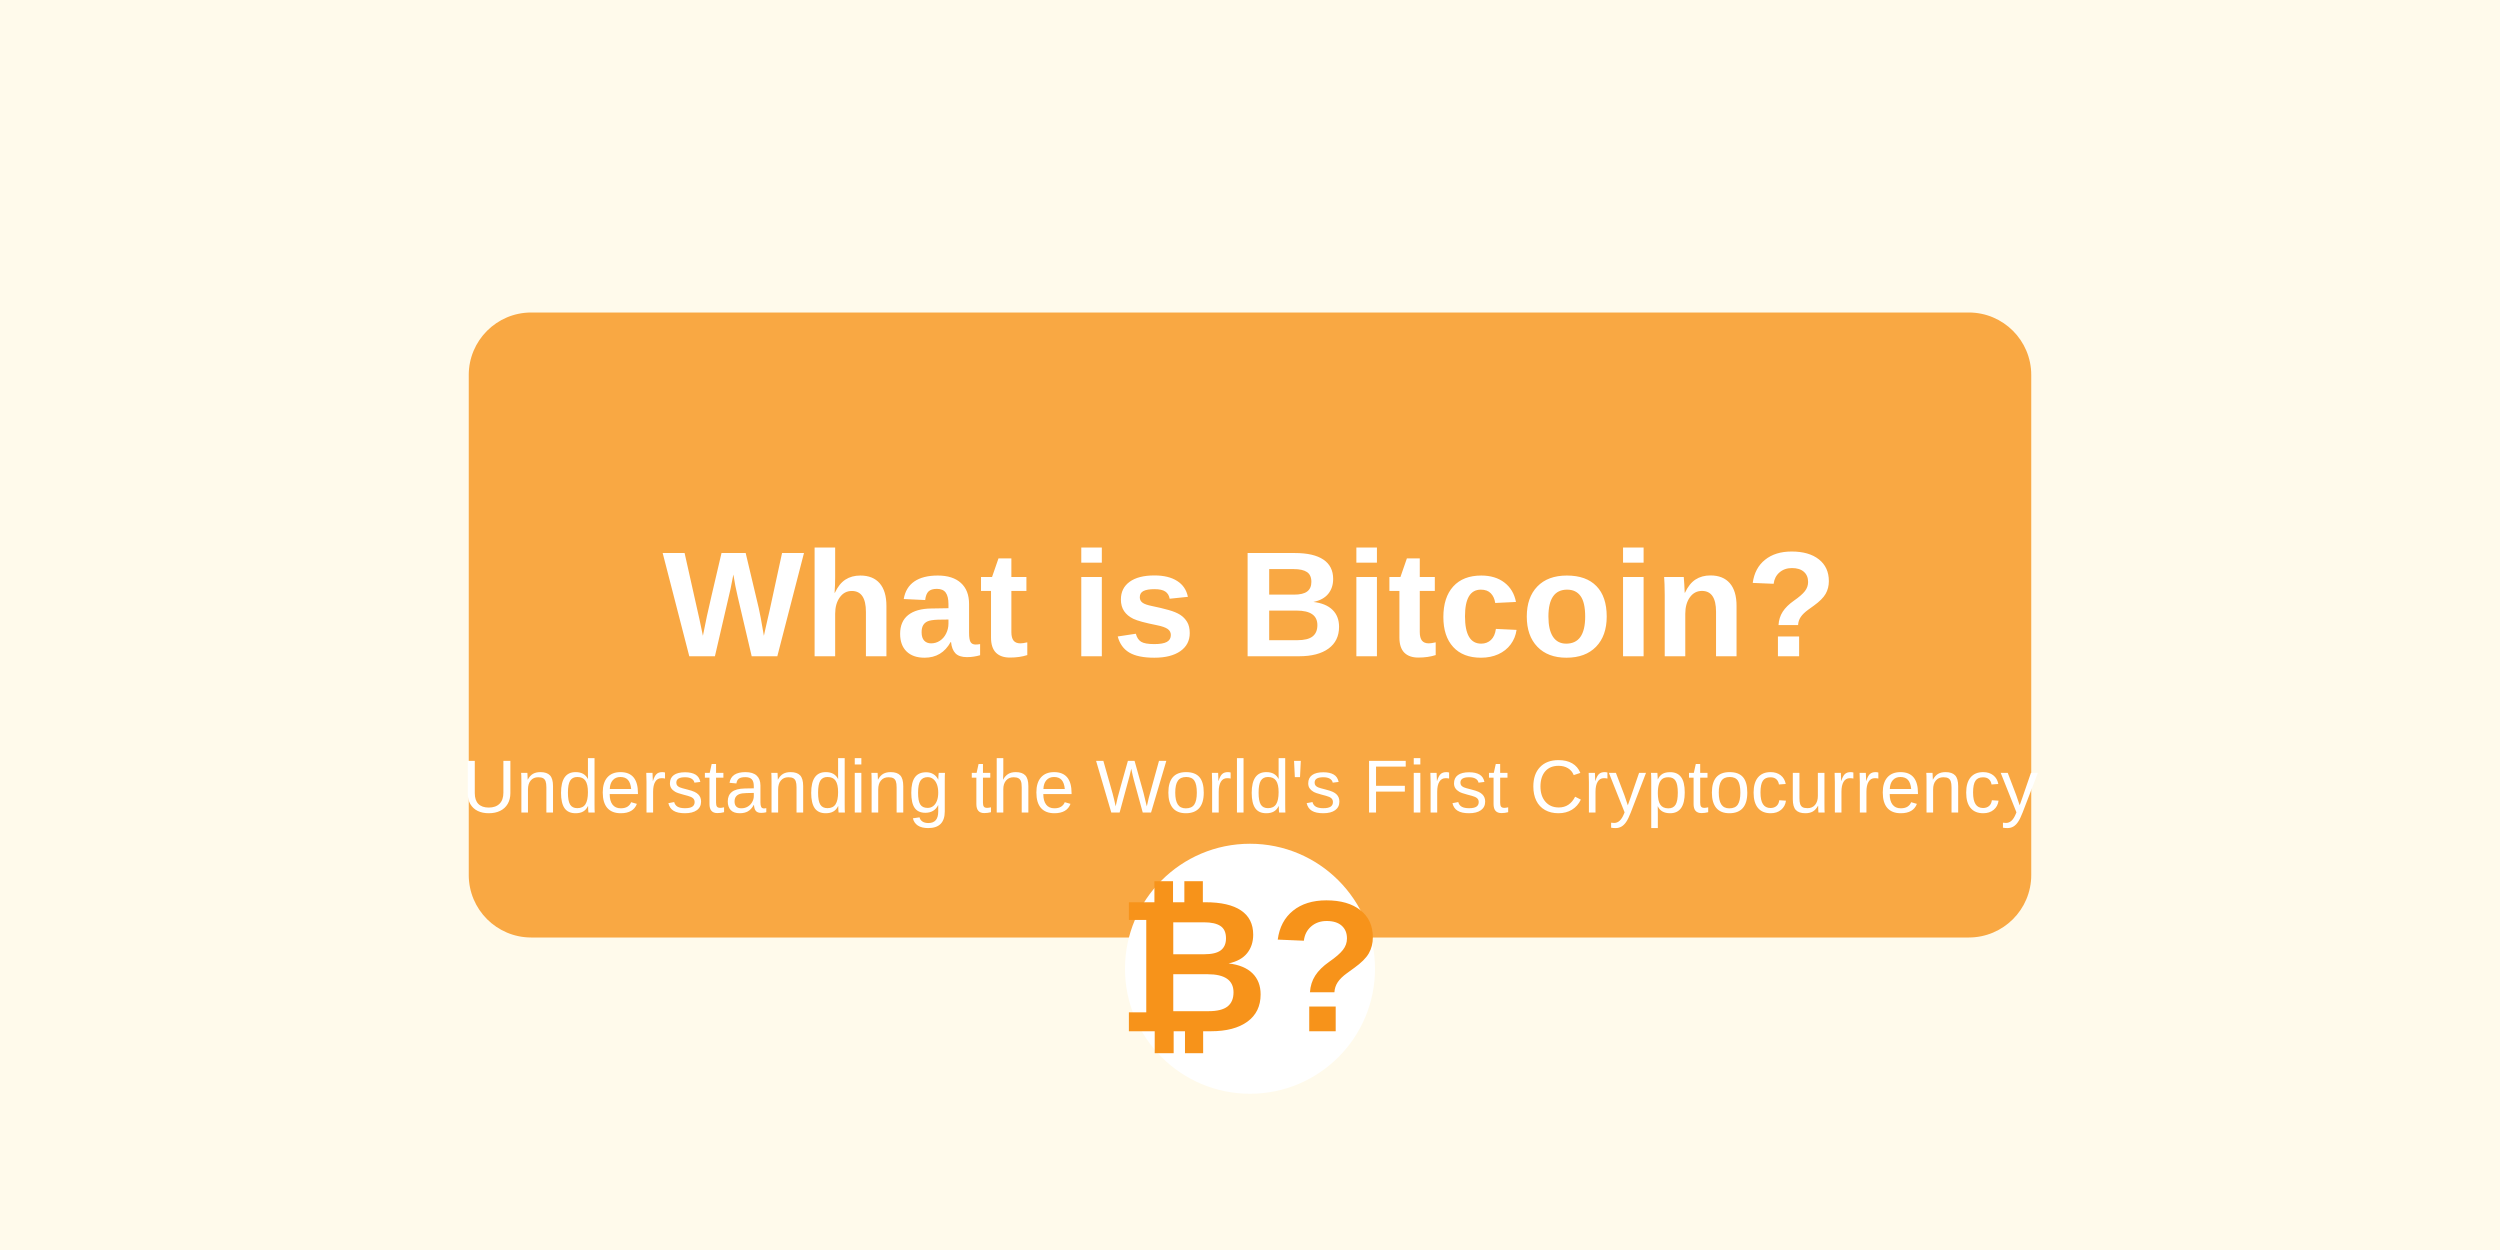
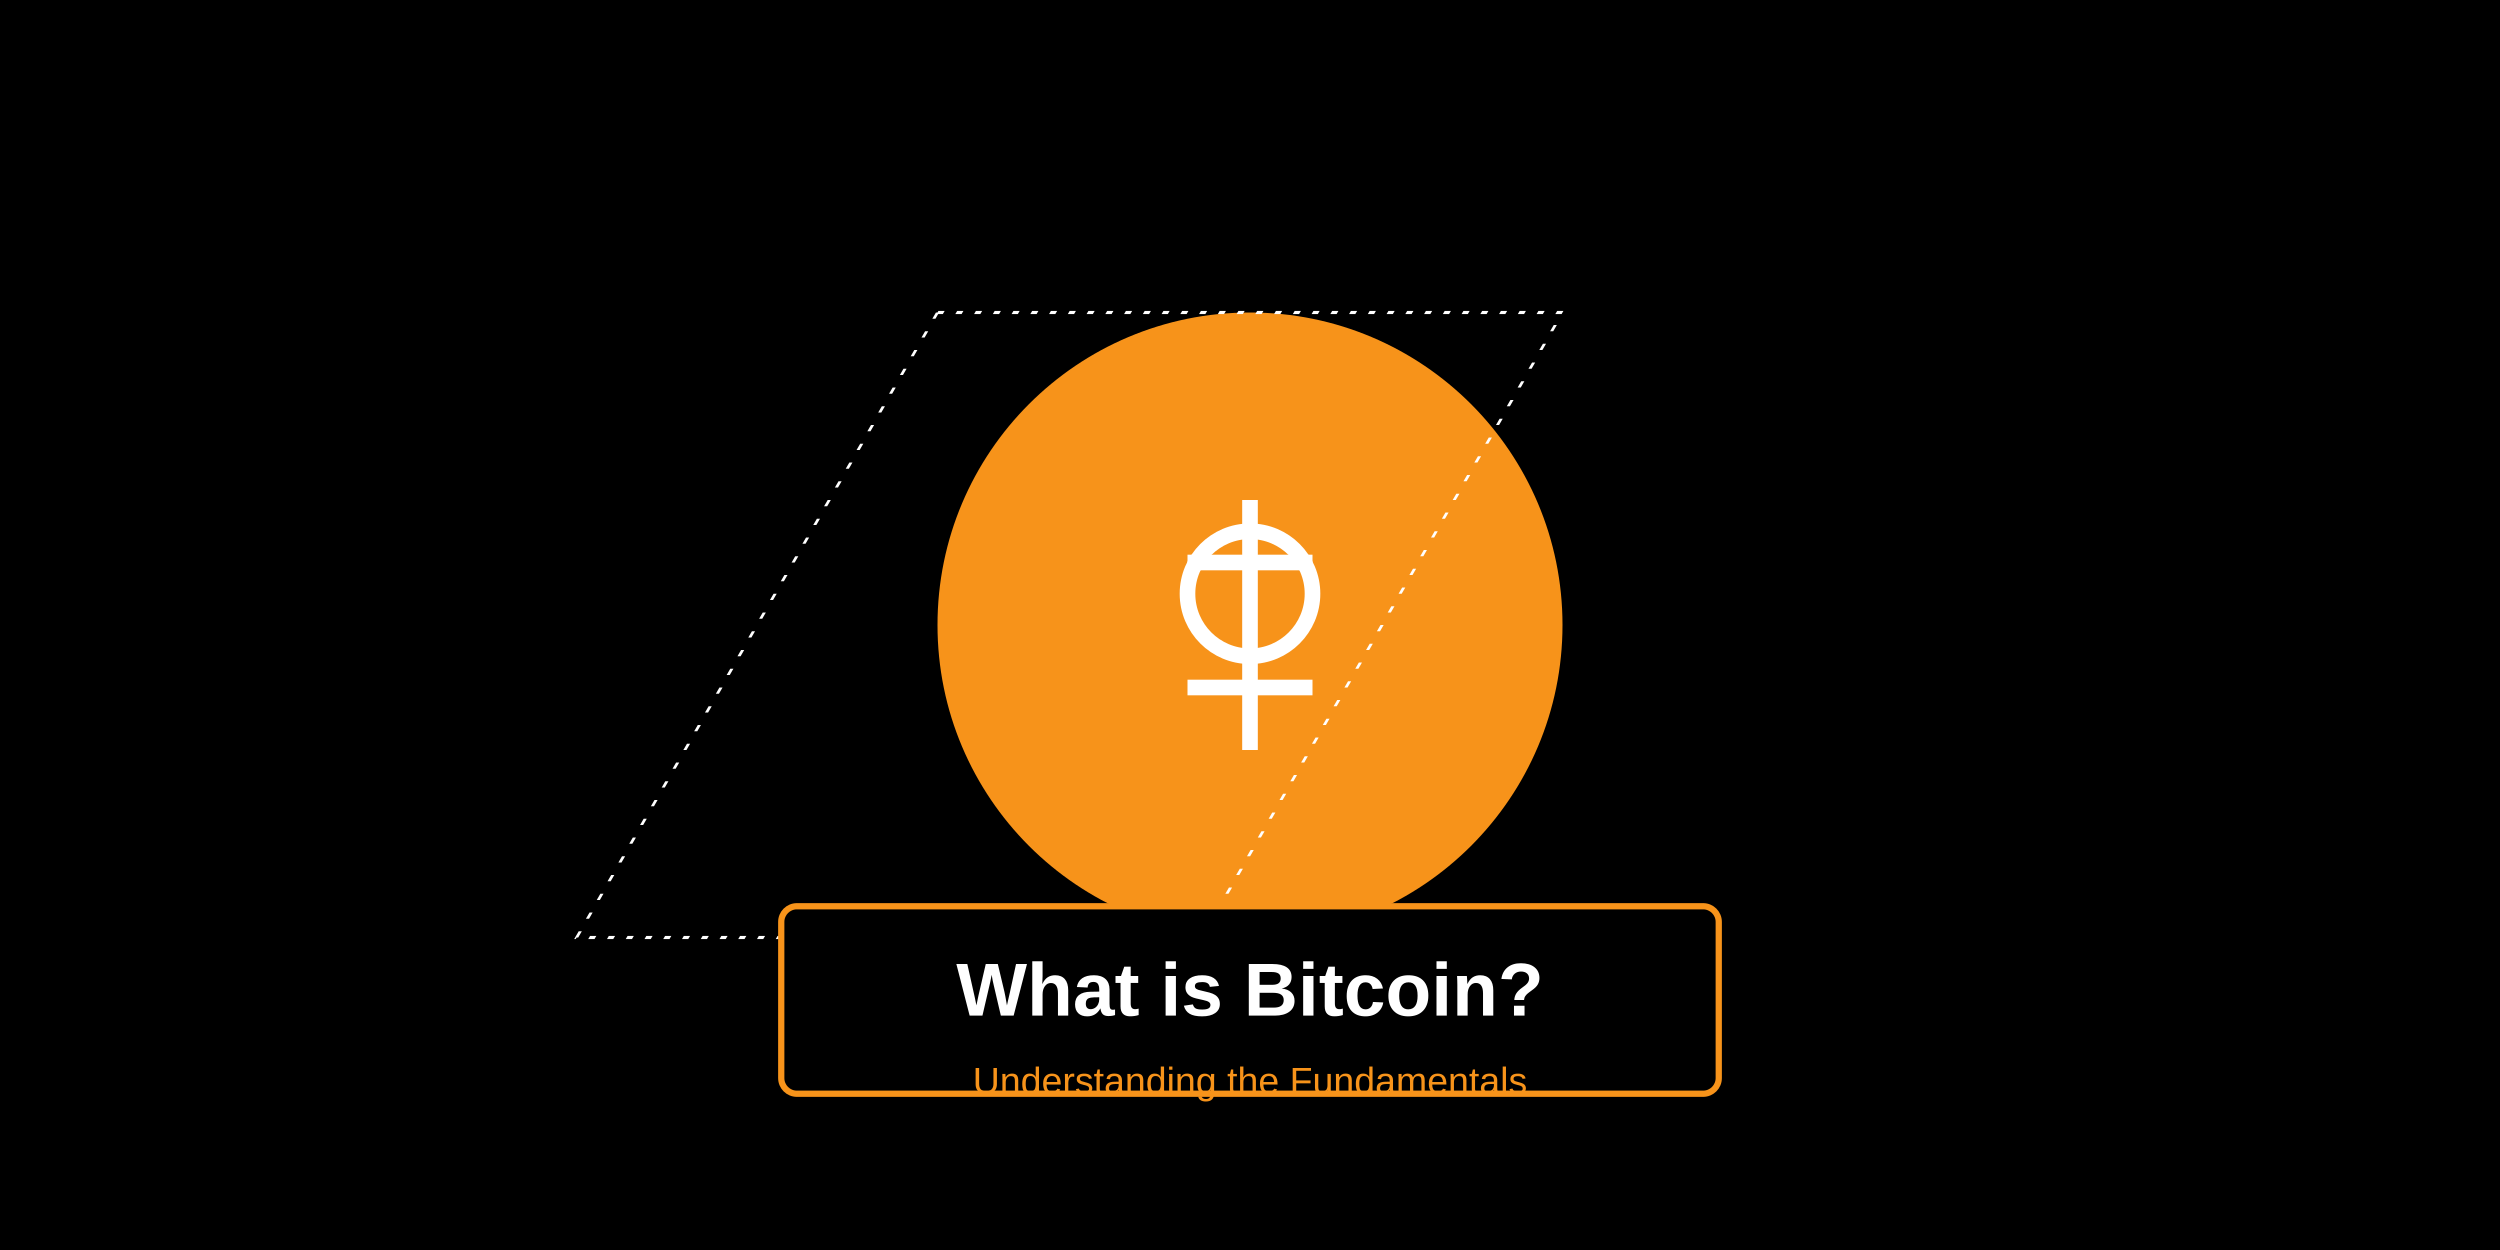
<svg xmlns="http://www.w3.org/2000/svg" width="800" height="400" viewBox="0 0 800 400" fill="none">
-   <rect width="800" height="400" fill="#FFFAEB" />
-   <rect x="150" y="100" width="500" height="200" rx="20" fill="#F7931A" fill-opacity="0.8" />
-   <text x="400" y="210" font-family="Arial, sans-serif" font-size="48" font-weight="bold" fill="white" text-anchor="middle">What is Bitcoin?</text>
-   <text x="400" y="260" font-family="Arial, sans-serif" font-size="24" fill="white" text-anchor="middle">Understanding the World's First Cryptocurrency</text>
-   <circle cx="400" cy="310" r="40" fill="white" />
-   <text x="400" y="330" font-family="Arial, sans-serif" font-size="60" font-weight="bold" fill="#F7931A" text-anchor="middle">₿?</text>
+   <rect width="800" height="400" fill="#000000" />
+   <g transform="translate(400, 200)">
+     <circle cx="0" cy="0" r="100" fill="#F7931A" />
+     <path d="M40 -10C40 -21.046 31.046 -30 20 -30C8.954 -30 0 -21.046 0 -10C0 1.046 8.954 10 20 10C31.046 10 40 1.046 40 -10Z" stroke="white" stroke-width="5" fill="none" transform="translate(-20, 0)" />
+     <path d="M0 -40V40" stroke="white" stroke-width="5" fill="none" transform="translate(0, 0)" />
+     <path d="M-20 -20H20" stroke="white" stroke-width="5" fill="none" transform="translate(0, 0)" />
+     <path d="M-20 20H20" stroke="white" stroke-width="5" fill="none" transform="translate(0, 0)" />
+     <g transform="translate(-100, -100)">
+       <rect width="200" height="200" fill="none" stroke="#FFFFFF" stroke-width="1" stroke-dasharray="2 4" transform="skewX(-30) skewY(0)" />
+     </g>
+   </g>
+   <g transform="translate(400, 320)">
+     <rect x="-150" y="-30" width="300" height="60" rx="5" fill="#000000" stroke="#F7931A" stroke-width="2" />
+     <text x="0" y="5" font-family="Arial, sans-serif" font-size="24" font-weight="bold" fill="#FFFFFF" text-anchor="middle">What is Bitcoin?</text>
+     <text x="0" y="30" font-family="Arial, sans-serif" font-size="12" fill="#F7931A" text-anchor="middle">Understanding the Fundamentals</text>
+   </g>
</svg>
